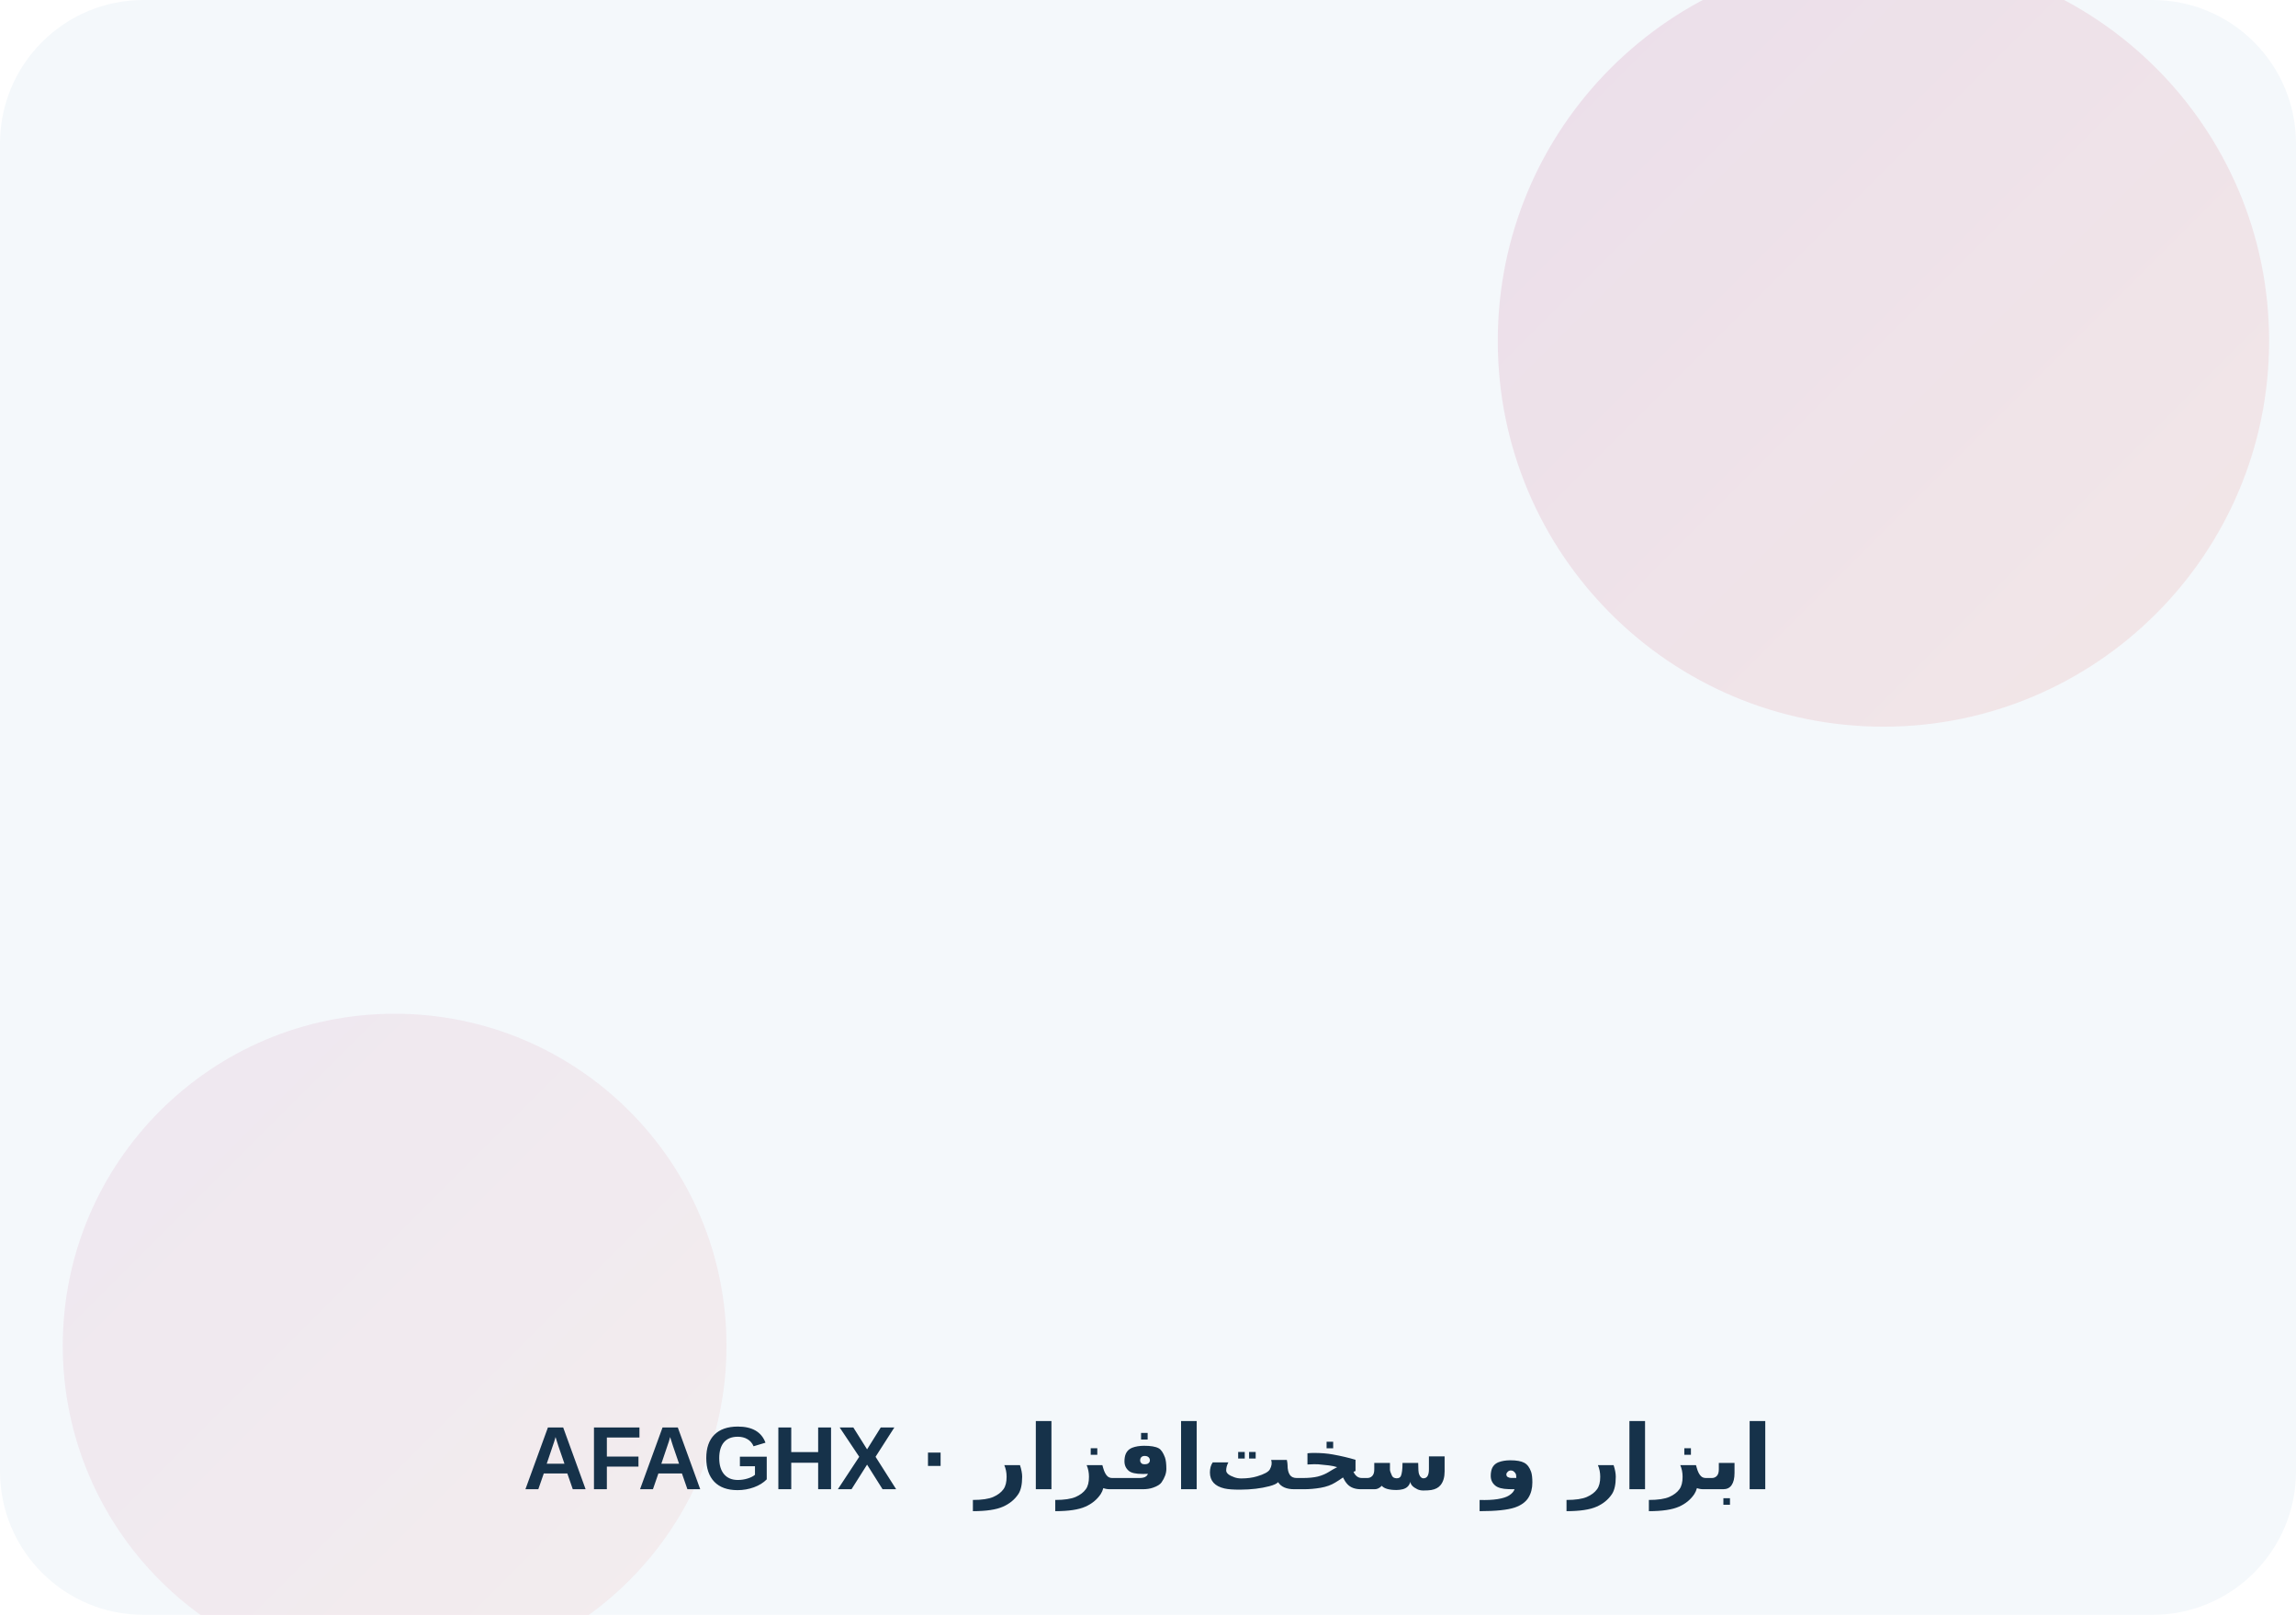
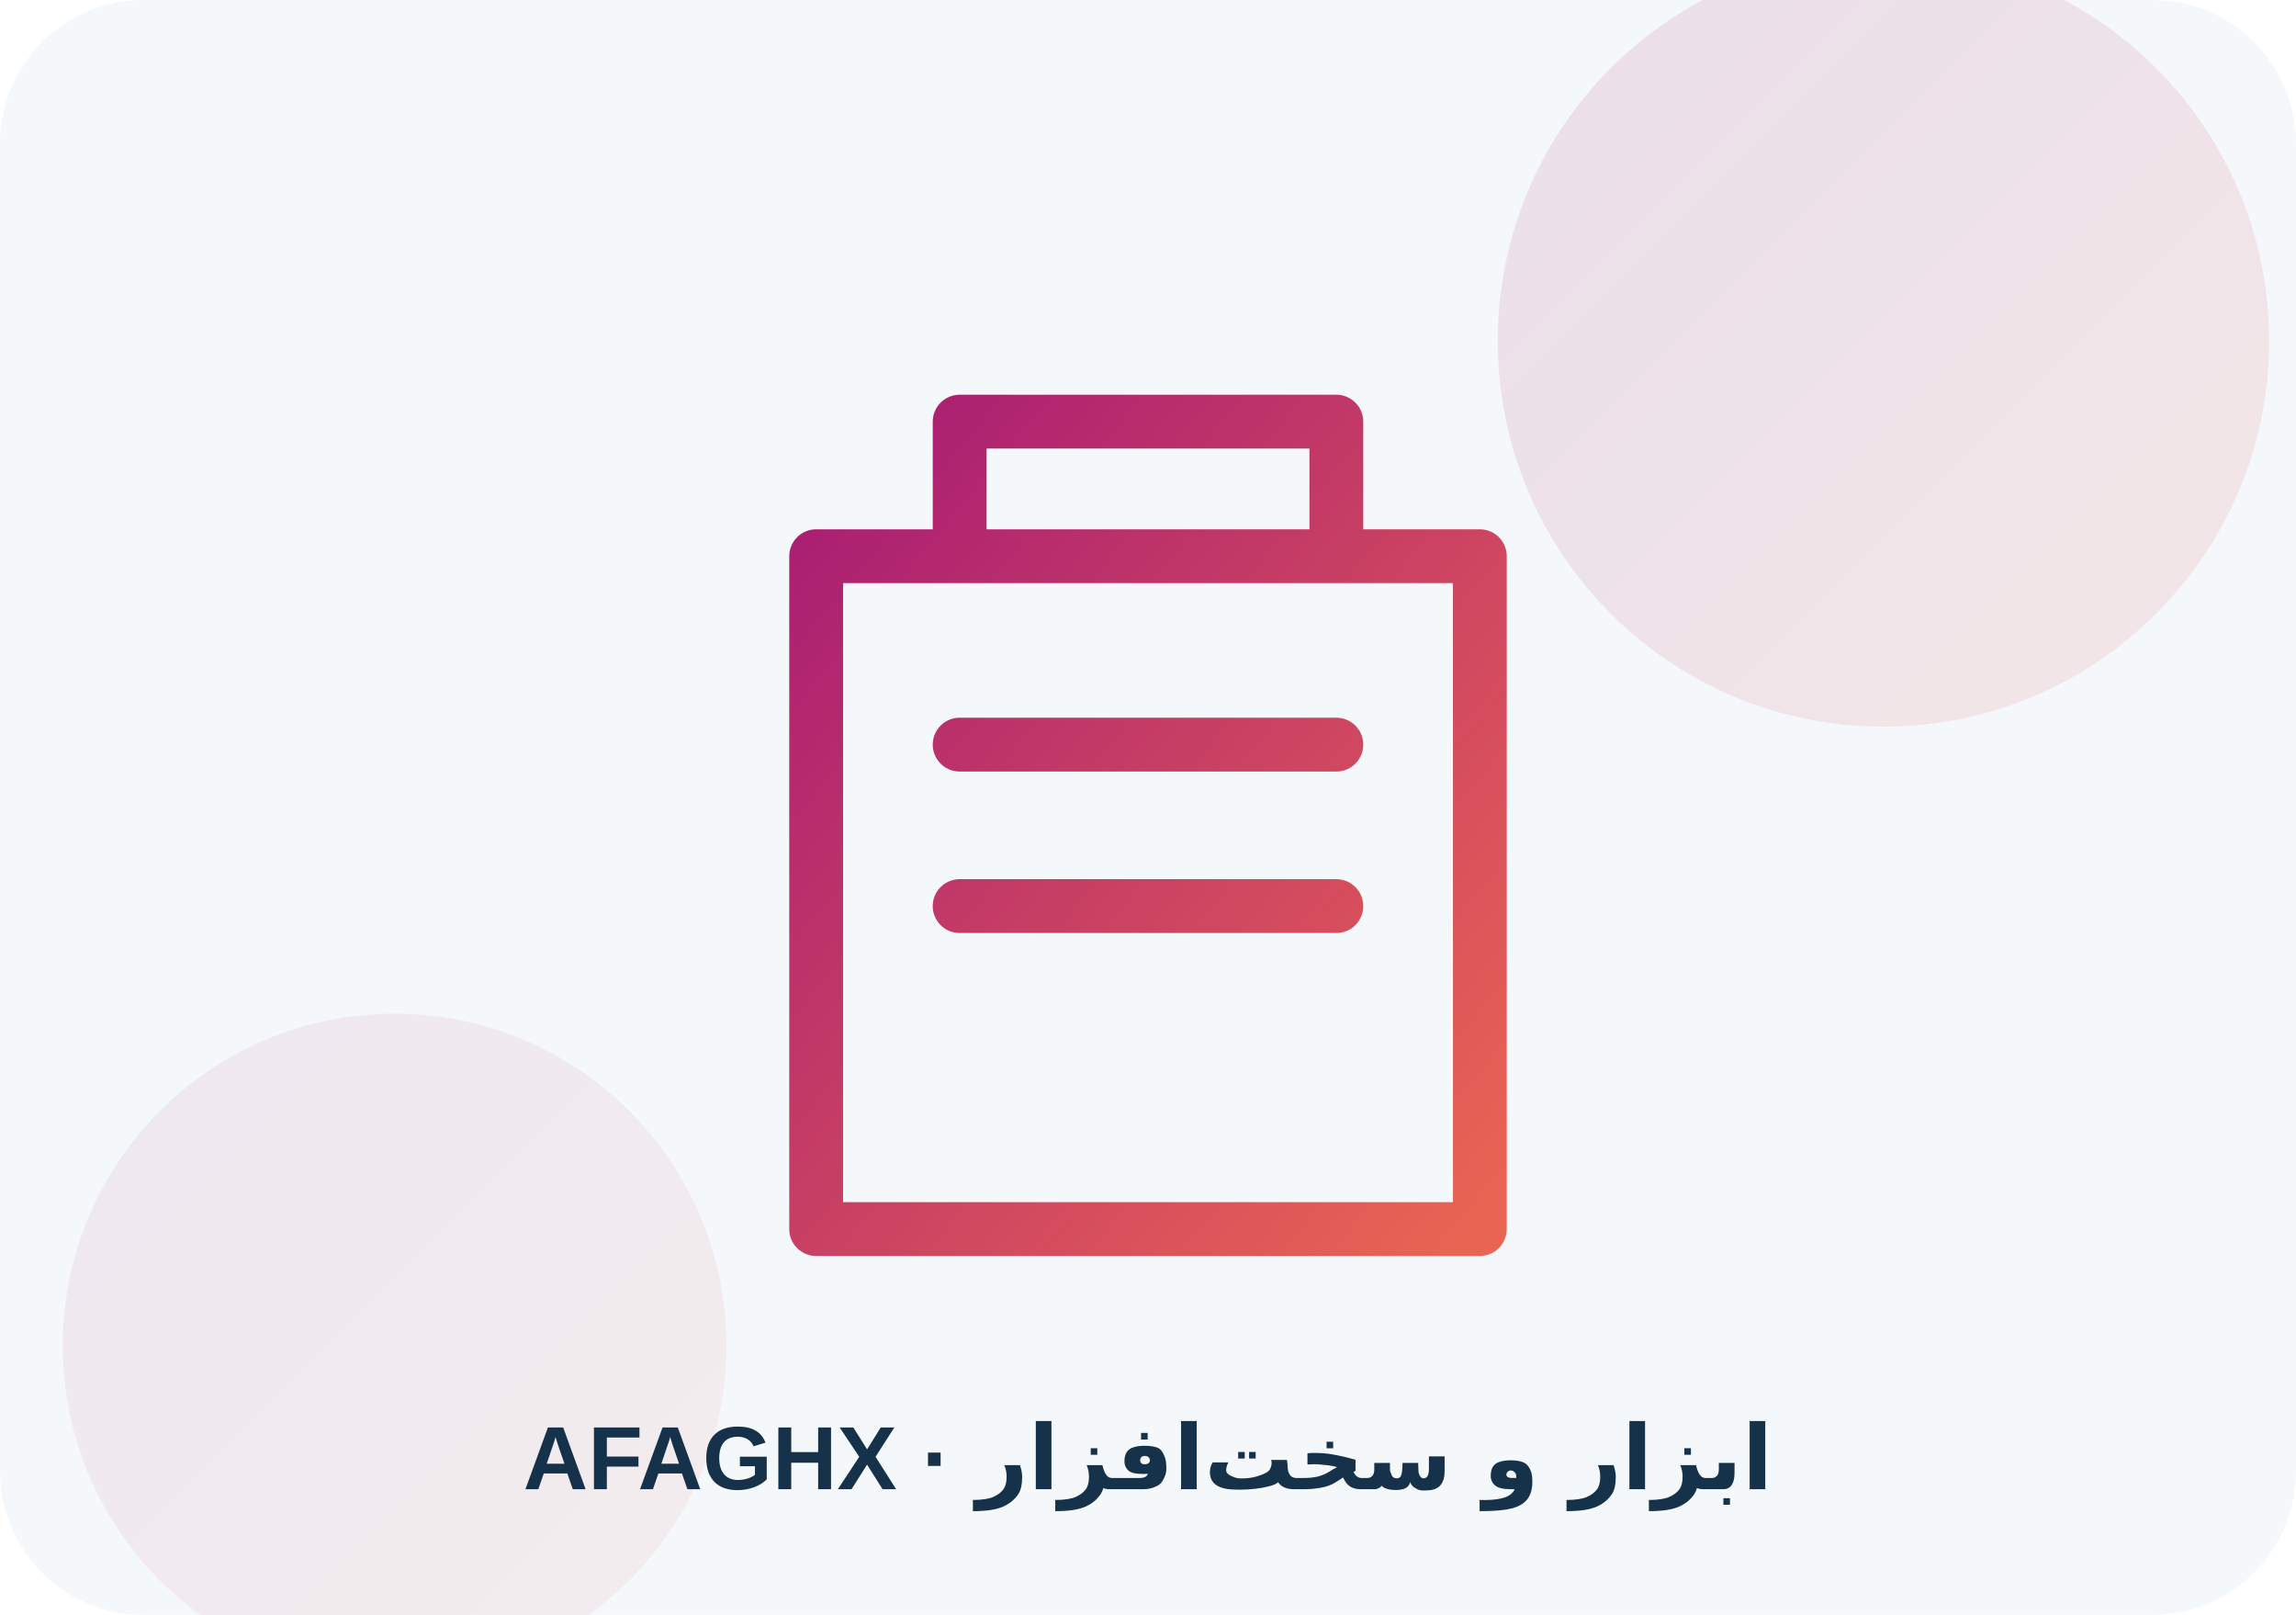
<svg xmlns="http://www.w3.org/2000/svg" viewBox="0 0 512 360">
  <defs>
    <linearGradient id="g" x1="0" y1="0" x2="1" y2="1">
      <stop stop-color="hsl(322 72% 38%)" />
      <stop offset="1" stop-color="hsl(7 78% 62%)" />
    </linearGradient>
  </defs>
  <rect width="512" height="360" rx="32" fill="#f4f8fb" />
  <circle cx="420" cy="76" r="86" fill="url(#g)" opacity=".12" />
  <circle cx="88" cy="300" r="74" fill="url(#g)" opacity=".08" />
-   <g fill="none" stroke="url(#g)" stroke-width="12" stroke-linecap="round" stroke-linejoin="round">M182 124h148v150H182zM214 124V94h84v30M214 166h84M214 202h84</g>
+   <g fill="none" stroke="url(#g)" stroke-width="12" stroke-linecap="round" stroke-linejoin="round">
+     <path d="M182 124h148v150H182zM214 124V94h84v30M214 166h84M214 202h84" />
+   </g>
  <text x="256" y="332" text-anchor="middle" font-family="Tahoma,Arial,sans-serif" font-size="20" font-weight="700" fill="#16324a">AFAGHX · ابزار و سخت‌افزار</text>
</svg>
